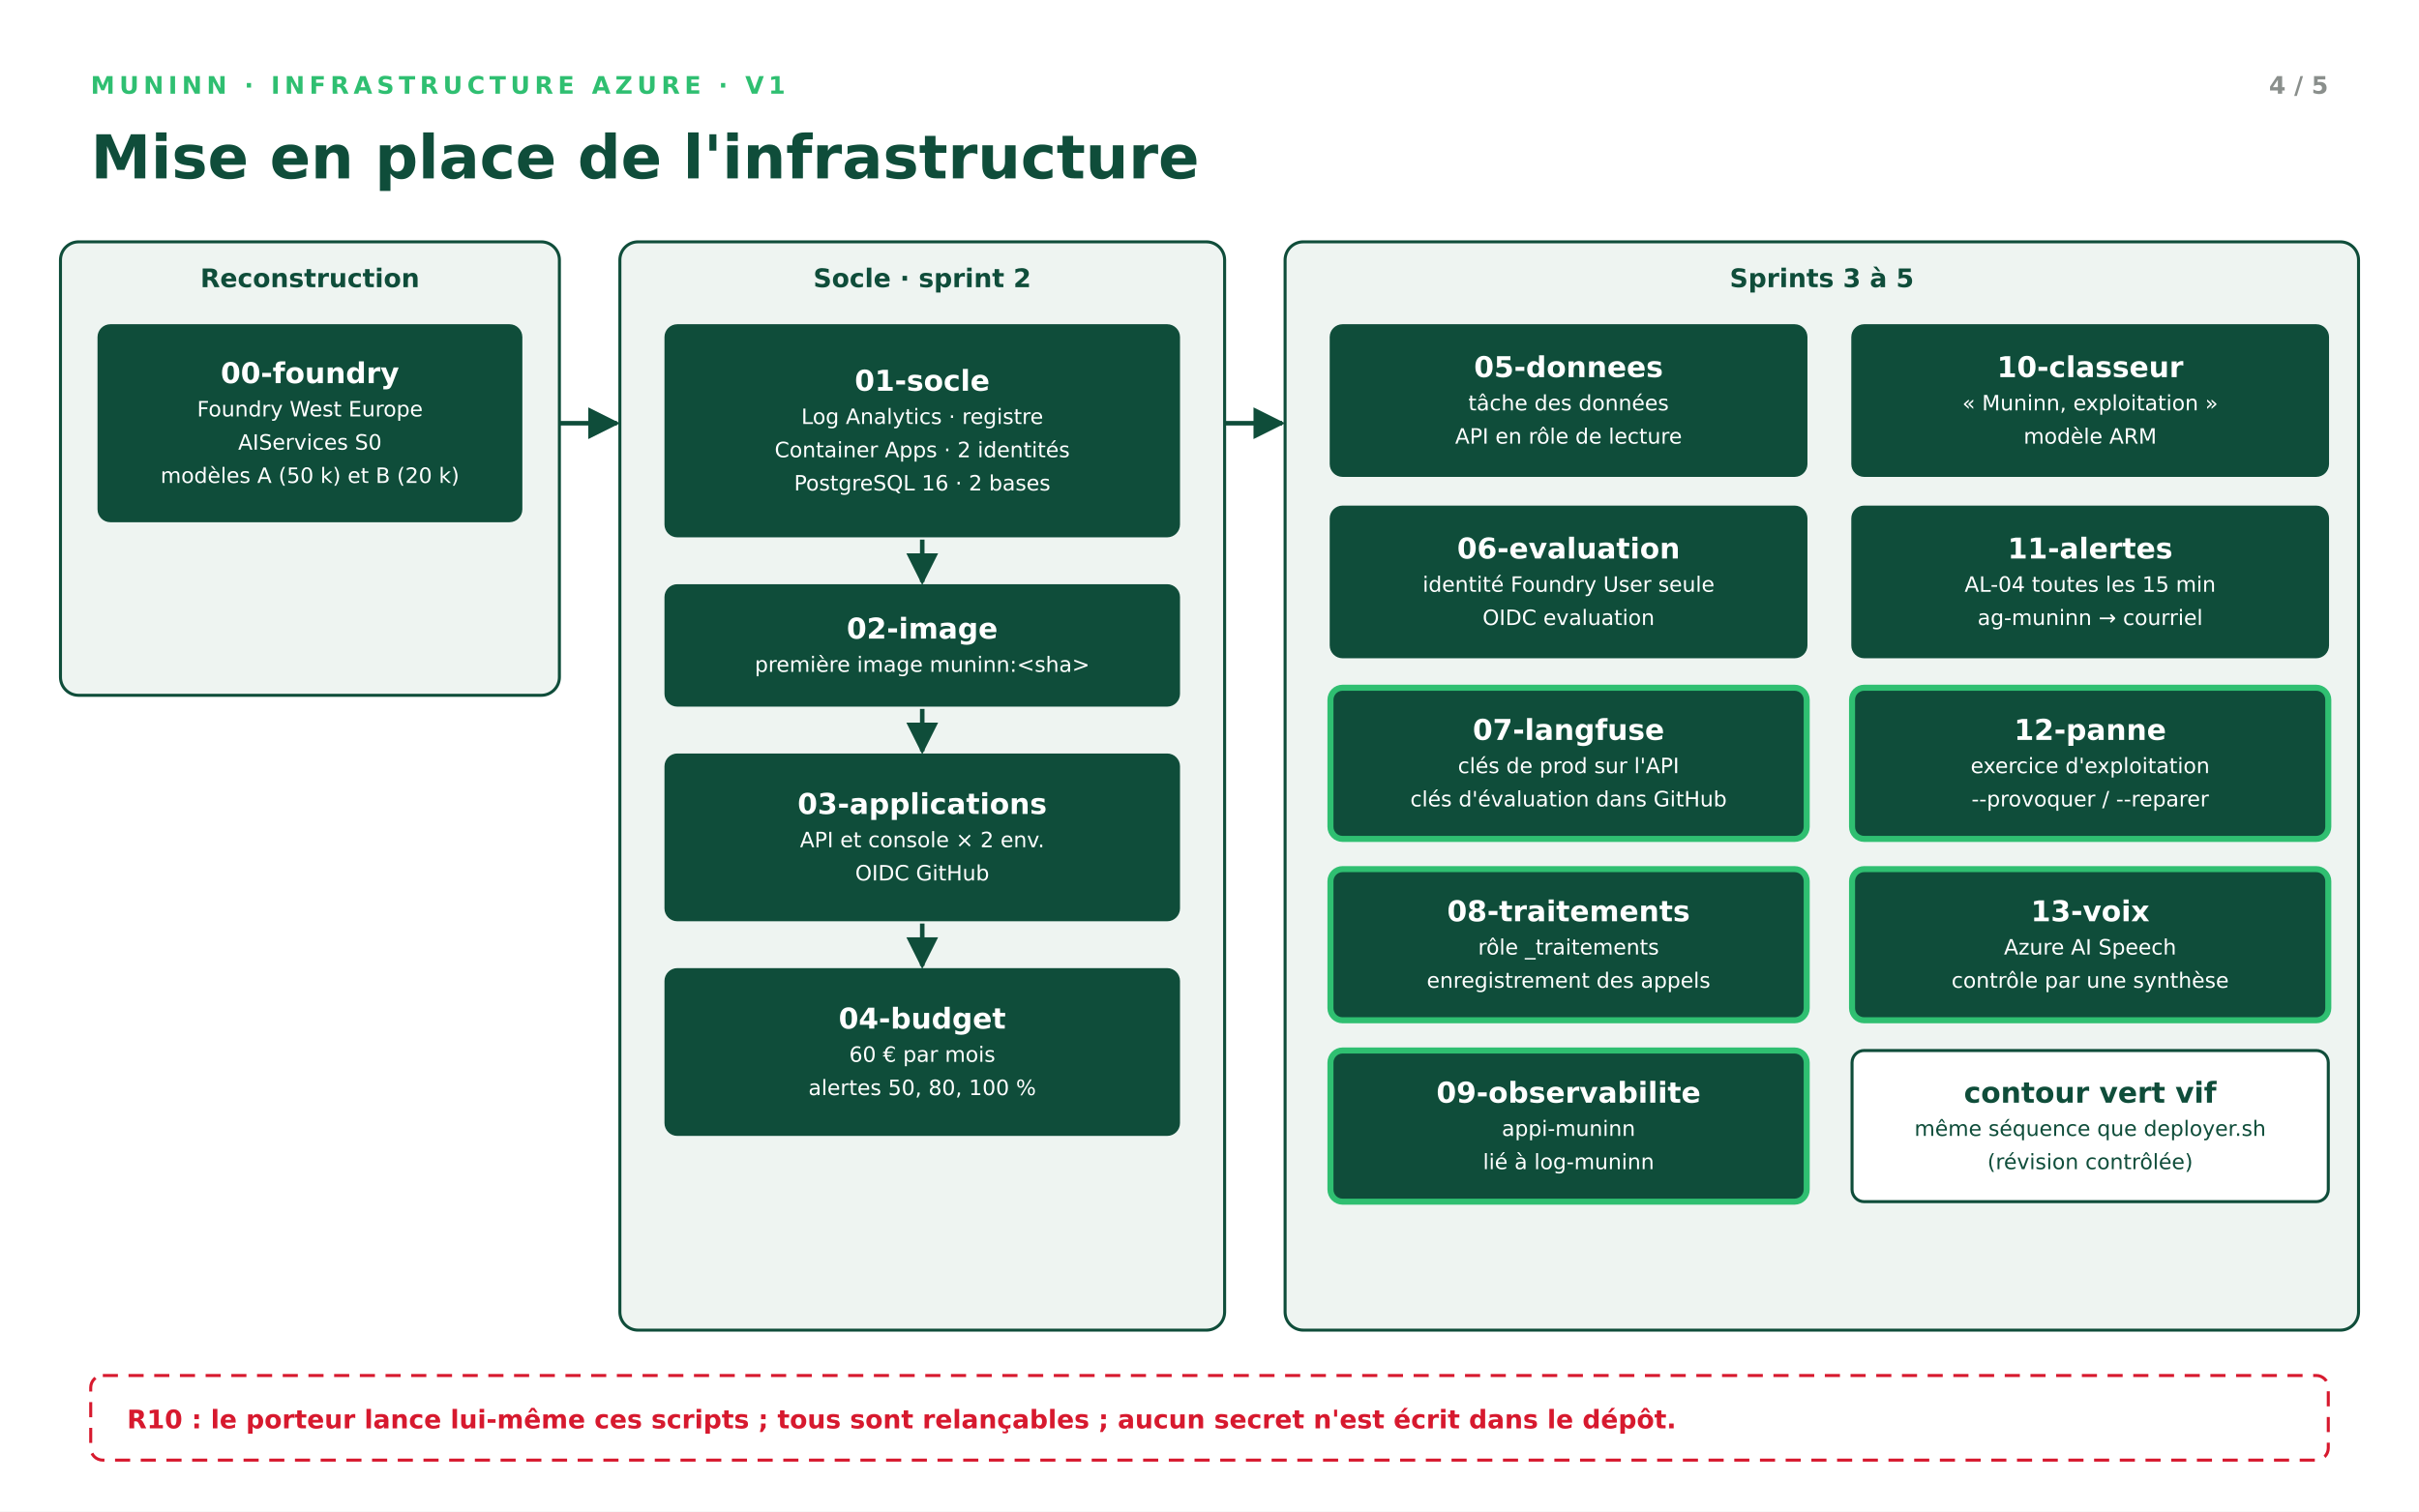
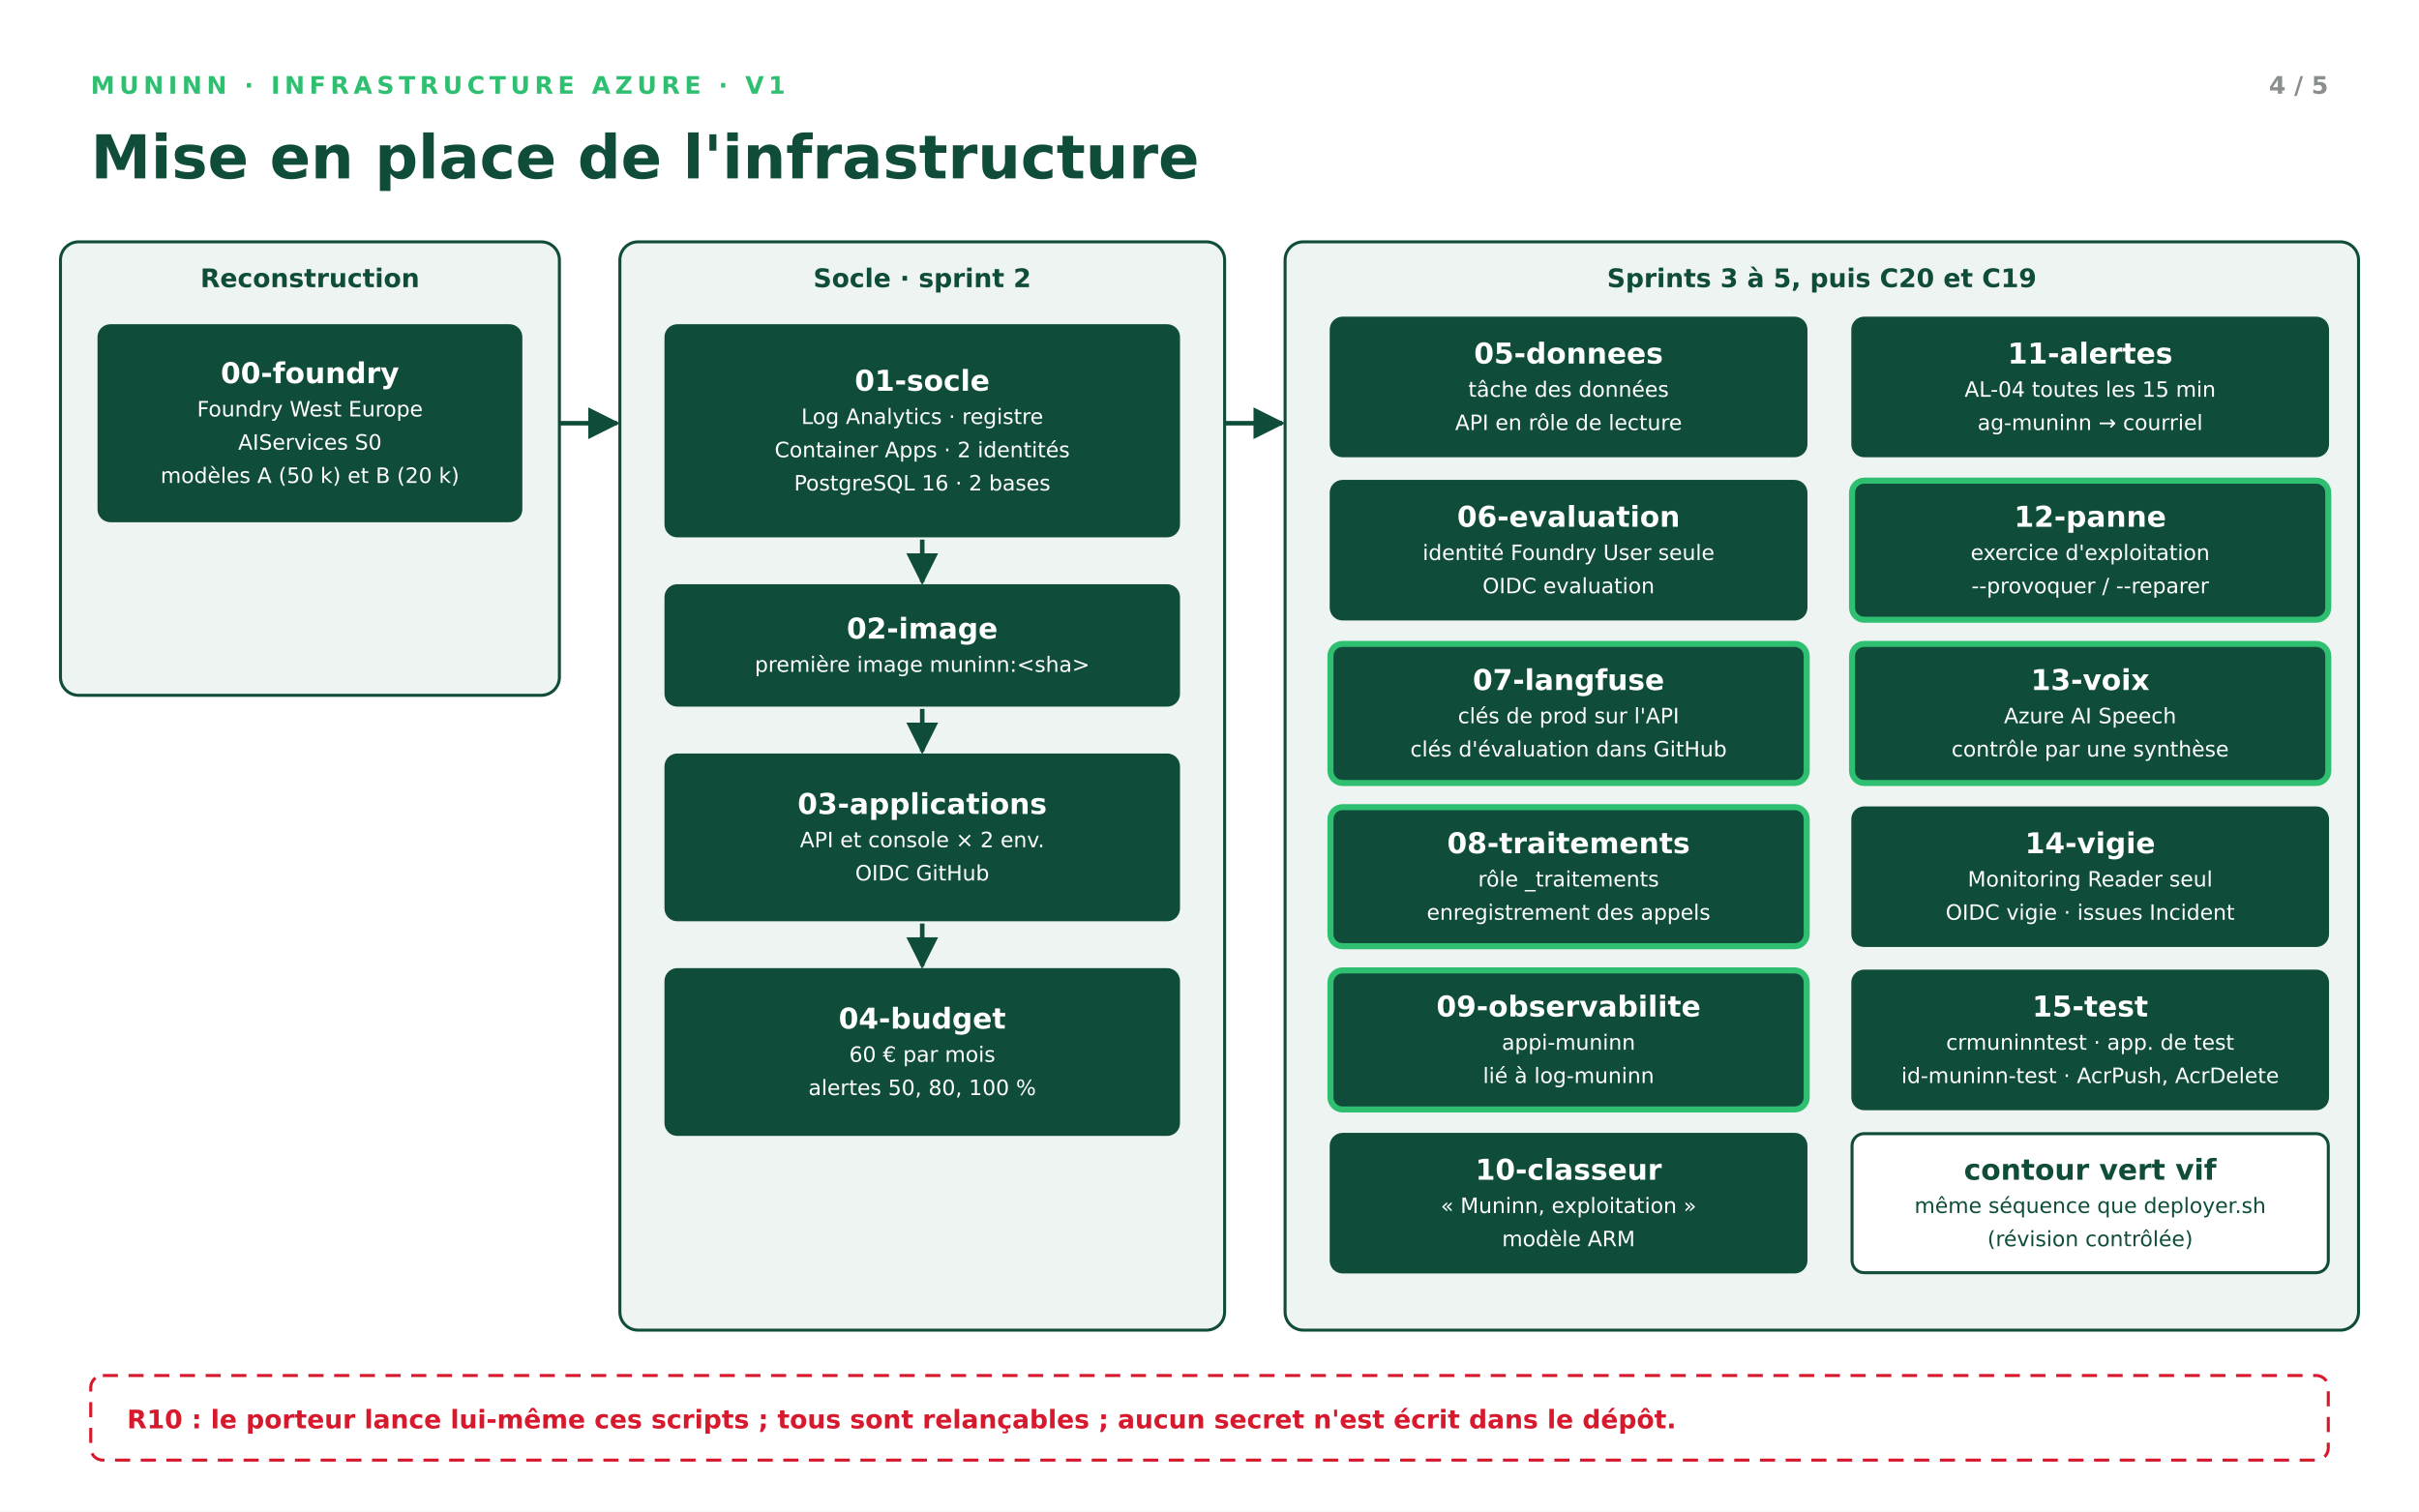
<svg xmlns="http://www.w3.org/2000/svg" width="1600" height="1000" viewBox="0 0 1600 1000" role="img" aria-labelledby="titre">
  <defs>
    <marker id="pointe" viewBox="0 0 10 10" refX="9" refY="5" markerWidth="7" markerHeight="7" orient="auto-start-reverse">
      <path d="M0,0 L10,5 L0,10 z" fill="#0f4d3a" />
    </marker>
    <marker id="pointe-rouge" viewBox="0 0 10 10" refX="9" refY="5" markerWidth="7" markerHeight="7" orient="auto-start-reverse">
      <path d="M0,0 L10,5 L0,10 z" fill="#d7192e" />
    </marker>
  </defs>
  <rect width="1600" height="1000" fill="#ffffff" />
  <g font-family="'Segoe UI', 'DejaVu Sans', Arial, sans-serif">
    <text x="60" y="62" font-size="16" fill="#2fbf71" text-anchor="start" font-weight="700" letter-spacing="3">MUNINN · INFRASTRUCTURE AZURE · V1</text>
    <text x="60" y="118" font-size="40" fill="#0f4d3a" text-anchor="start" font-weight="700">Mise en place de l'infrastructure</text>
    <text x="1540" y="62" font-size="16" fill="#8a8f8c" text-anchor="end" font-weight="700">4 / 5</text>
    <rect x="40" y="160" width="330" height="300" rx="12" fill="#eef4f1" stroke="#0f4d3a" stroke-width="2" />
    <text x="205.0" y="190" font-size="17" fill="#0f4d3a" text-anchor="middle" font-weight="700">Reconstruction</text>
    <rect x="65" y="215" width="280" height="130" rx="8" fill="#0f4d3a" stroke="#0f4d3a" stroke-width="1" />
    <text x="205.0" y="253.5" font-size="19" fill="#ffffff" text-anchor="middle" font-weight="700">00-foundry</text>
    <text x="205.0" y="275.5" font-size="14" fill="#ffffff" text-anchor="middle">Foundry West Europe</text>
    <text x="205.0" y="297.5" font-size="14" fill="#ffffff" text-anchor="middle">AIServices S0</text>
    <text x="205.0" y="319.5" font-size="14" fill="#ffffff" text-anchor="middle">modèles A (50 k) et B (20 k)</text>
    <polyline points="370,280 408,280" fill="none" stroke="#0f4d3a" stroke-width="3" marker-end="url(#pointe)" />
    <rect x="410" y="160" width="400" height="720" rx="12" fill="#eef4f1" stroke="#0f4d3a" stroke-width="2" />
    <text x="610.0" y="190" font-size="17" fill="#0f4d3a" text-anchor="middle" font-weight="700">Socle · sprint 2</text>
    <rect x="440" y="215" width="340" height="140" rx="8" fill="#0f4d3a" stroke="#0f4d3a" stroke-width="1" />
    <text x="610.0" y="258.5" font-size="19" fill="#ffffff" text-anchor="middle" font-weight="700">01-socle</text>
    <text x="610.0" y="280.5" font-size="14" fill="#ffffff" text-anchor="middle">Log Analytics · registre</text>
    <text x="610.0" y="302.5" font-size="14" fill="#ffffff" text-anchor="middle">Container Apps · 2 identités</text>
    <text x="610.0" y="324.5" font-size="14" fill="#ffffff" text-anchor="middle">PostgreSQL 16 · 2 bases</text>
    <polyline points="610,357 610,385" fill="none" stroke="#0f4d3a" stroke-width="3" marker-end="url(#pointe)" />
    <rect x="440" y="387" width="340" height="80" rx="8" fill="#0f4d3a" stroke="#0f4d3a" stroke-width="1" />
    <text x="610.0" y="422.5" font-size="19" fill="#ffffff" text-anchor="middle" font-weight="700">02-image</text>
    <text x="610.0" y="444.5" font-size="14" fill="#ffffff" text-anchor="middle">première image muninn:&lt;sha&gt;</text>
    <polyline points="610,469 610,497" fill="none" stroke="#0f4d3a" stroke-width="3" marker-end="url(#pointe)" />
    <rect x="440" y="499" width="340" height="110" rx="8" fill="#0f4d3a" stroke="#0f4d3a" stroke-width="1" />
    <text x="610.0" y="538.5" font-size="19" fill="#ffffff" text-anchor="middle" font-weight="700">03-applications</text>
    <text x="610.0" y="560.5" font-size="14" fill="#ffffff" text-anchor="middle">API et console × 2 env.</text>
    <text x="610.0" y="582.5" font-size="14" fill="#ffffff" text-anchor="middle">OIDC GitHub</text>
    <polyline points="610,611 610,639" fill="none" stroke="#0f4d3a" stroke-width="3" marker-end="url(#pointe)" />
    <rect x="440" y="641" width="340" height="110" rx="8" fill="#0f4d3a" stroke="#0f4d3a" stroke-width="1" />
    <text x="610.0" y="680.5" font-size="19" fill="#ffffff" text-anchor="middle" font-weight="700">04-budget</text>
    <text x="610.0" y="702.5" font-size="14" fill="#ffffff" text-anchor="middle">60 € par mois</text>
    <text x="610.0" y="724.5" font-size="14" fill="#ffffff" text-anchor="middle">alertes 50, 80, 100 %</text>
    <polyline points="810,280 848,280" fill="none" stroke="#0f4d3a" stroke-width="3" marker-end="url(#pointe)" />
    <rect x="850" y="160" width="710" height="720" rx="12" fill="#eef4f1" stroke="#0f4d3a" stroke-width="2" />
-     <text x="1205.0" y="190" font-size="17" fill="#0f4d3a" text-anchor="middle" font-weight="700">Sprints 3 à 5</text>
-     <rect x="880" y="215" width="315" height="100" rx="8" fill="#0f4d3a" stroke="#0f4d3a" stroke-width="1" />
-     <text x="1037.5" y="249.5" font-size="19" fill="#ffffff" text-anchor="middle" font-weight="700">05-donnees</text>
-     <text x="1037.5" y="271.5" font-size="14" fill="#ffffff" text-anchor="middle">tâche des données</text>
-     <text x="1037.5" y="293.5" font-size="14" fill="#ffffff" text-anchor="middle">API en rôle de lecture</text>
-     <rect x="880" y="335" width="315" height="100" rx="8" fill="#0f4d3a" stroke="#0f4d3a" stroke-width="1" />
-     <text x="1037.5" y="369.5" font-size="19" fill="#ffffff" text-anchor="middle" font-weight="700">06-evaluation</text>
-     <text x="1037.5" y="391.5" font-size="14" fill="#ffffff" text-anchor="middle">identité Foundry User seule</text>
-     <text x="1037.5" y="413.5" font-size="14" fill="#ffffff" text-anchor="middle">OIDC evaluation</text>
-     <rect x="880" y="455" width="315" height="100" rx="8" fill="#0f4d3a" stroke="#2fbf71" stroke-width="4" />
-     <text x="1037.5" y="489.5" font-size="19" fill="#ffffff" text-anchor="middle" font-weight="700">07-langfuse</text>
-     <text x="1037.5" y="511.5" font-size="14" fill="#ffffff" text-anchor="middle">clés de prod sur l'API</text>
-     <text x="1037.5" y="533.5" font-size="14" fill="#ffffff" text-anchor="middle">clés d'évaluation dans GitHub</text>
-     <rect x="880" y="575" width="315" height="100" rx="8" fill="#0f4d3a" stroke="#2fbf71" stroke-width="4" />
-     <text x="1037.5" y="609.5" font-size="19" fill="#ffffff" text-anchor="middle" font-weight="700">08-traitements</text>
-     <text x="1037.5" y="631.5" font-size="14" fill="#ffffff" text-anchor="middle">rôle _traitements</text>
-     <text x="1037.5" y="653.5" font-size="14" fill="#ffffff" text-anchor="middle">enregistrement des appels</text>
-     <rect x="880" y="695" width="315" height="100" rx="8" fill="#0f4d3a" stroke="#2fbf71" stroke-width="4" />
-     <text x="1037.5" y="729.5" font-size="19" fill="#ffffff" text-anchor="middle" font-weight="700">09-observabilite</text>
-     <text x="1037.5" y="751.5" font-size="14" fill="#ffffff" text-anchor="middle">appi-muninn</text>
-     <text x="1037.5" y="773.5" font-size="14" fill="#ffffff" text-anchor="middle">lié à log-muninn</text>
-     <rect x="1225" y="215" width="315" height="100" rx="8" fill="#0f4d3a" stroke="#0f4d3a" stroke-width="1" />
-     <text x="1382.5" y="249.5" font-size="19" fill="#ffffff" text-anchor="middle" font-weight="700">10-classeur</text>
-     <text x="1382.5" y="271.5" font-size="14" fill="#ffffff" text-anchor="middle">« Muninn, exploitation »</text>
-     <text x="1382.5" y="293.5" font-size="14" fill="#ffffff" text-anchor="middle">modèle ARM</text>
-     <rect x="1225" y="335" width="315" height="100" rx="8" fill="#0f4d3a" stroke="#0f4d3a" stroke-width="1" />
-     <text x="1382.5" y="369.5" font-size="19" fill="#ffffff" text-anchor="middle" font-weight="700">11-alertes</text>
-     <text x="1382.5" y="391.5" font-size="14" fill="#ffffff" text-anchor="middle">AL-04 toutes les 15 min</text>
-     <text x="1382.5" y="413.5" font-size="14" fill="#ffffff" text-anchor="middle">ag-muninn → courriel</text>
-     <rect x="1225" y="455" width="315" height="100" rx="8" fill="#0f4d3a" stroke="#2fbf71" stroke-width="4" />
-     <text x="1382.5" y="489.5" font-size="19" fill="#ffffff" text-anchor="middle" font-weight="700">12-panne</text>
-     <text x="1382.5" y="511.5" font-size="14" fill="#ffffff" text-anchor="middle">exercice d'exploitation</text>
-     <text x="1382.5" y="533.5" font-size="14" fill="#ffffff" text-anchor="middle">--provoquer / --reparer</text>
-     <rect x="1225" y="575" width="315" height="100" rx="8" fill="#0f4d3a" stroke="#2fbf71" stroke-width="4" />
-     <text x="1382.5" y="609.5" font-size="19" fill="#ffffff" text-anchor="middle" font-weight="700">13-voix</text>
-     <text x="1382.5" y="631.5" font-size="14" fill="#ffffff" text-anchor="middle">Azure AI Speech</text>
-     <text x="1382.5" y="653.5" font-size="14" fill="#ffffff" text-anchor="middle">contrôle par une synthèse</text>
-     <rect x="1225" y="695" width="315" height="100" rx="8" fill="#ffffff" stroke="#0f4d3a" stroke-width="2" />
-     <text x="1382.5" y="729.5" font-size="19" fill="#0f4d3a" text-anchor="middle" font-weight="700">contour vert vif</text>
-     <text x="1382.5" y="751.5" font-size="14" fill="#0f4d3a" text-anchor="middle">même séquence que deployer.sh</text>
-     <text x="1382.5" y="773.5" font-size="14" fill="#0f4d3a" text-anchor="middle">(révision contrôlée)</text>
+     <text x="1205.0" y="190" font-size="17" fill="#0f4d3a" text-anchor="middle" font-weight="700">Sprints 3 à 5, puis C20 et C19</text>
+     <rect x="880" y="210" width="315" height="92" rx="8" fill="#0f4d3a" stroke="#0f4d3a" stroke-width="1" />
+     <text x="1037.5" y="240.5" font-size="19" fill="#ffffff" text-anchor="middle" font-weight="700">05-donnees</text>
+     <text x="1037.5" y="262.5" font-size="14" fill="#ffffff" text-anchor="middle">tâche des données</text>
+     <text x="1037.5" y="284.5" font-size="14" fill="#ffffff" text-anchor="middle">API en rôle de lecture</text>
+     <rect x="880" y="318" width="315" height="92" rx="8" fill="#0f4d3a" stroke="#0f4d3a" stroke-width="1" />
+     <text x="1037.5" y="348.5" font-size="19" fill="#ffffff" text-anchor="middle" font-weight="700">06-evaluation</text>
+     <text x="1037.5" y="370.5" font-size="14" fill="#ffffff" text-anchor="middle">identité Foundry User seule</text>
+     <text x="1037.5" y="392.5" font-size="14" fill="#ffffff" text-anchor="middle">OIDC evaluation</text>
+     <rect x="880" y="426" width="315" height="92" rx="8" fill="#0f4d3a" stroke="#2fbf71" stroke-width="4" />
+     <text x="1037.5" y="456.5" font-size="19" fill="#ffffff" text-anchor="middle" font-weight="700">07-langfuse</text>
+     <text x="1037.5" y="478.5" font-size="14" fill="#ffffff" text-anchor="middle">clés de prod sur l'API</text>
+     <text x="1037.5" y="500.5" font-size="14" fill="#ffffff" text-anchor="middle">clés d'évaluation dans GitHub</text>
+     <rect x="880" y="534" width="315" height="92" rx="8" fill="#0f4d3a" stroke="#2fbf71" stroke-width="4" />
+     <text x="1037.5" y="564.5" font-size="19" fill="#ffffff" text-anchor="middle" font-weight="700">08-traitements</text>
+     <text x="1037.5" y="586.5" font-size="14" fill="#ffffff" text-anchor="middle">rôle _traitements</text>
+     <text x="1037.5" y="608.5" font-size="14" fill="#ffffff" text-anchor="middle">enregistrement des appels</text>
+     <rect x="880" y="642" width="315" height="92" rx="8" fill="#0f4d3a" stroke="#2fbf71" stroke-width="4" />
+     <text x="1037.5" y="672.5" font-size="19" fill="#ffffff" text-anchor="middle" font-weight="700">09-observabilite</text>
+     <text x="1037.5" y="694.5" font-size="14" fill="#ffffff" text-anchor="middle">appi-muninn</text>
+     <text x="1037.5" y="716.5" font-size="14" fill="#ffffff" text-anchor="middle">lié à log-muninn</text>
+     <rect x="880" y="750" width="315" height="92" rx="8" fill="#0f4d3a" stroke="#0f4d3a" stroke-width="1" />
+     <text x="1037.5" y="780.5" font-size="19" fill="#ffffff" text-anchor="middle" font-weight="700">10-classeur</text>
+     <text x="1037.5" y="802.5" font-size="14" fill="#ffffff" text-anchor="middle">« Muninn, exploitation »</text>
+     <text x="1037.5" y="824.5" font-size="14" fill="#ffffff" text-anchor="middle">modèle ARM</text>
+     <rect x="1225" y="210" width="315" height="92" rx="8" fill="#0f4d3a" stroke="#0f4d3a" stroke-width="1" />
+     <text x="1382.5" y="240.5" font-size="19" fill="#ffffff" text-anchor="middle" font-weight="700">11-alertes</text>
+     <text x="1382.5" y="262.5" font-size="14" fill="#ffffff" text-anchor="middle">AL-04 toutes les 15 min</text>
+     <text x="1382.5" y="284.5" font-size="14" fill="#ffffff" text-anchor="middle">ag-muninn → courriel</text>
+     <rect x="1225" y="318" width="315" height="92" rx="8" fill="#0f4d3a" stroke="#2fbf71" stroke-width="4" />
+     <text x="1382.5" y="348.5" font-size="19" fill="#ffffff" text-anchor="middle" font-weight="700">12-panne</text>
+     <text x="1382.5" y="370.5" font-size="14" fill="#ffffff" text-anchor="middle">exercice d'exploitation</text>
+     <text x="1382.5" y="392.5" font-size="14" fill="#ffffff" text-anchor="middle">--provoquer / --reparer</text>
+     <rect x="1225" y="426" width="315" height="92" rx="8" fill="#0f4d3a" stroke="#2fbf71" stroke-width="4" />
+     <text x="1382.5" y="456.5" font-size="19" fill="#ffffff" text-anchor="middle" font-weight="700">13-voix</text>
+     <text x="1382.5" y="478.5" font-size="14" fill="#ffffff" text-anchor="middle">Azure AI Speech</text>
+     <text x="1382.5" y="500.5" font-size="14" fill="#ffffff" text-anchor="middle">contrôle par une synthèse</text>
+     <rect x="1225" y="534" width="315" height="92" rx="8" fill="#0f4d3a" stroke="#0f4d3a" stroke-width="1" />
+     <text x="1382.5" y="564.5" font-size="19" fill="#ffffff" text-anchor="middle" font-weight="700">14-vigie</text>
+     <text x="1382.5" y="586.5" font-size="14" fill="#ffffff" text-anchor="middle">Monitoring Reader seul</text>
+     <text x="1382.5" y="608.5" font-size="14" fill="#ffffff" text-anchor="middle">OIDC vigie · issues Incident</text>
+     <rect x="1225" y="642" width="315" height="92" rx="8" fill="#0f4d3a" stroke="#0f4d3a" stroke-width="1" />
+     <text x="1382.5" y="672.5" font-size="19" fill="#ffffff" text-anchor="middle" font-weight="700">15-test</text>
+     <text x="1382.5" y="694.5" font-size="14" fill="#ffffff" text-anchor="middle">crmuninntest · app. de test</text>
+     <text x="1382.5" y="716.5" font-size="14" fill="#ffffff" text-anchor="middle">id-muninn-test · AcrPush, AcrDelete</text>
+     <rect x="1225" y="750" width="315" height="92" rx="8" fill="#ffffff" stroke="#0f4d3a" stroke-width="2" />
+     <text x="1382.5" y="780.5" font-size="19" fill="#0f4d3a" text-anchor="middle" font-weight="700">contour vert vif</text>
+     <text x="1382.5" y="802.5" font-size="14" fill="#0f4d3a" text-anchor="middle">même séquence que deployer.sh</text>
+     <text x="1382.5" y="824.5" font-size="14" fill="#0f4d3a" text-anchor="middle">(révision contrôlée)</text>
    <rect x="60" y="910" width="1480" height="56" rx="8" fill="#ffffff" stroke="#d7192e" stroke-width="2" stroke-dasharray="10 7" />
    <text x="84" y="945" font-size="17" fill="#d7192e" text-anchor="start" font-weight="700">R10 : le porteur lance lui-même ces scripts ; tous sont relançables ; aucun secret n'est écrit dans le dépôt.</text>
  </g>
</svg>
